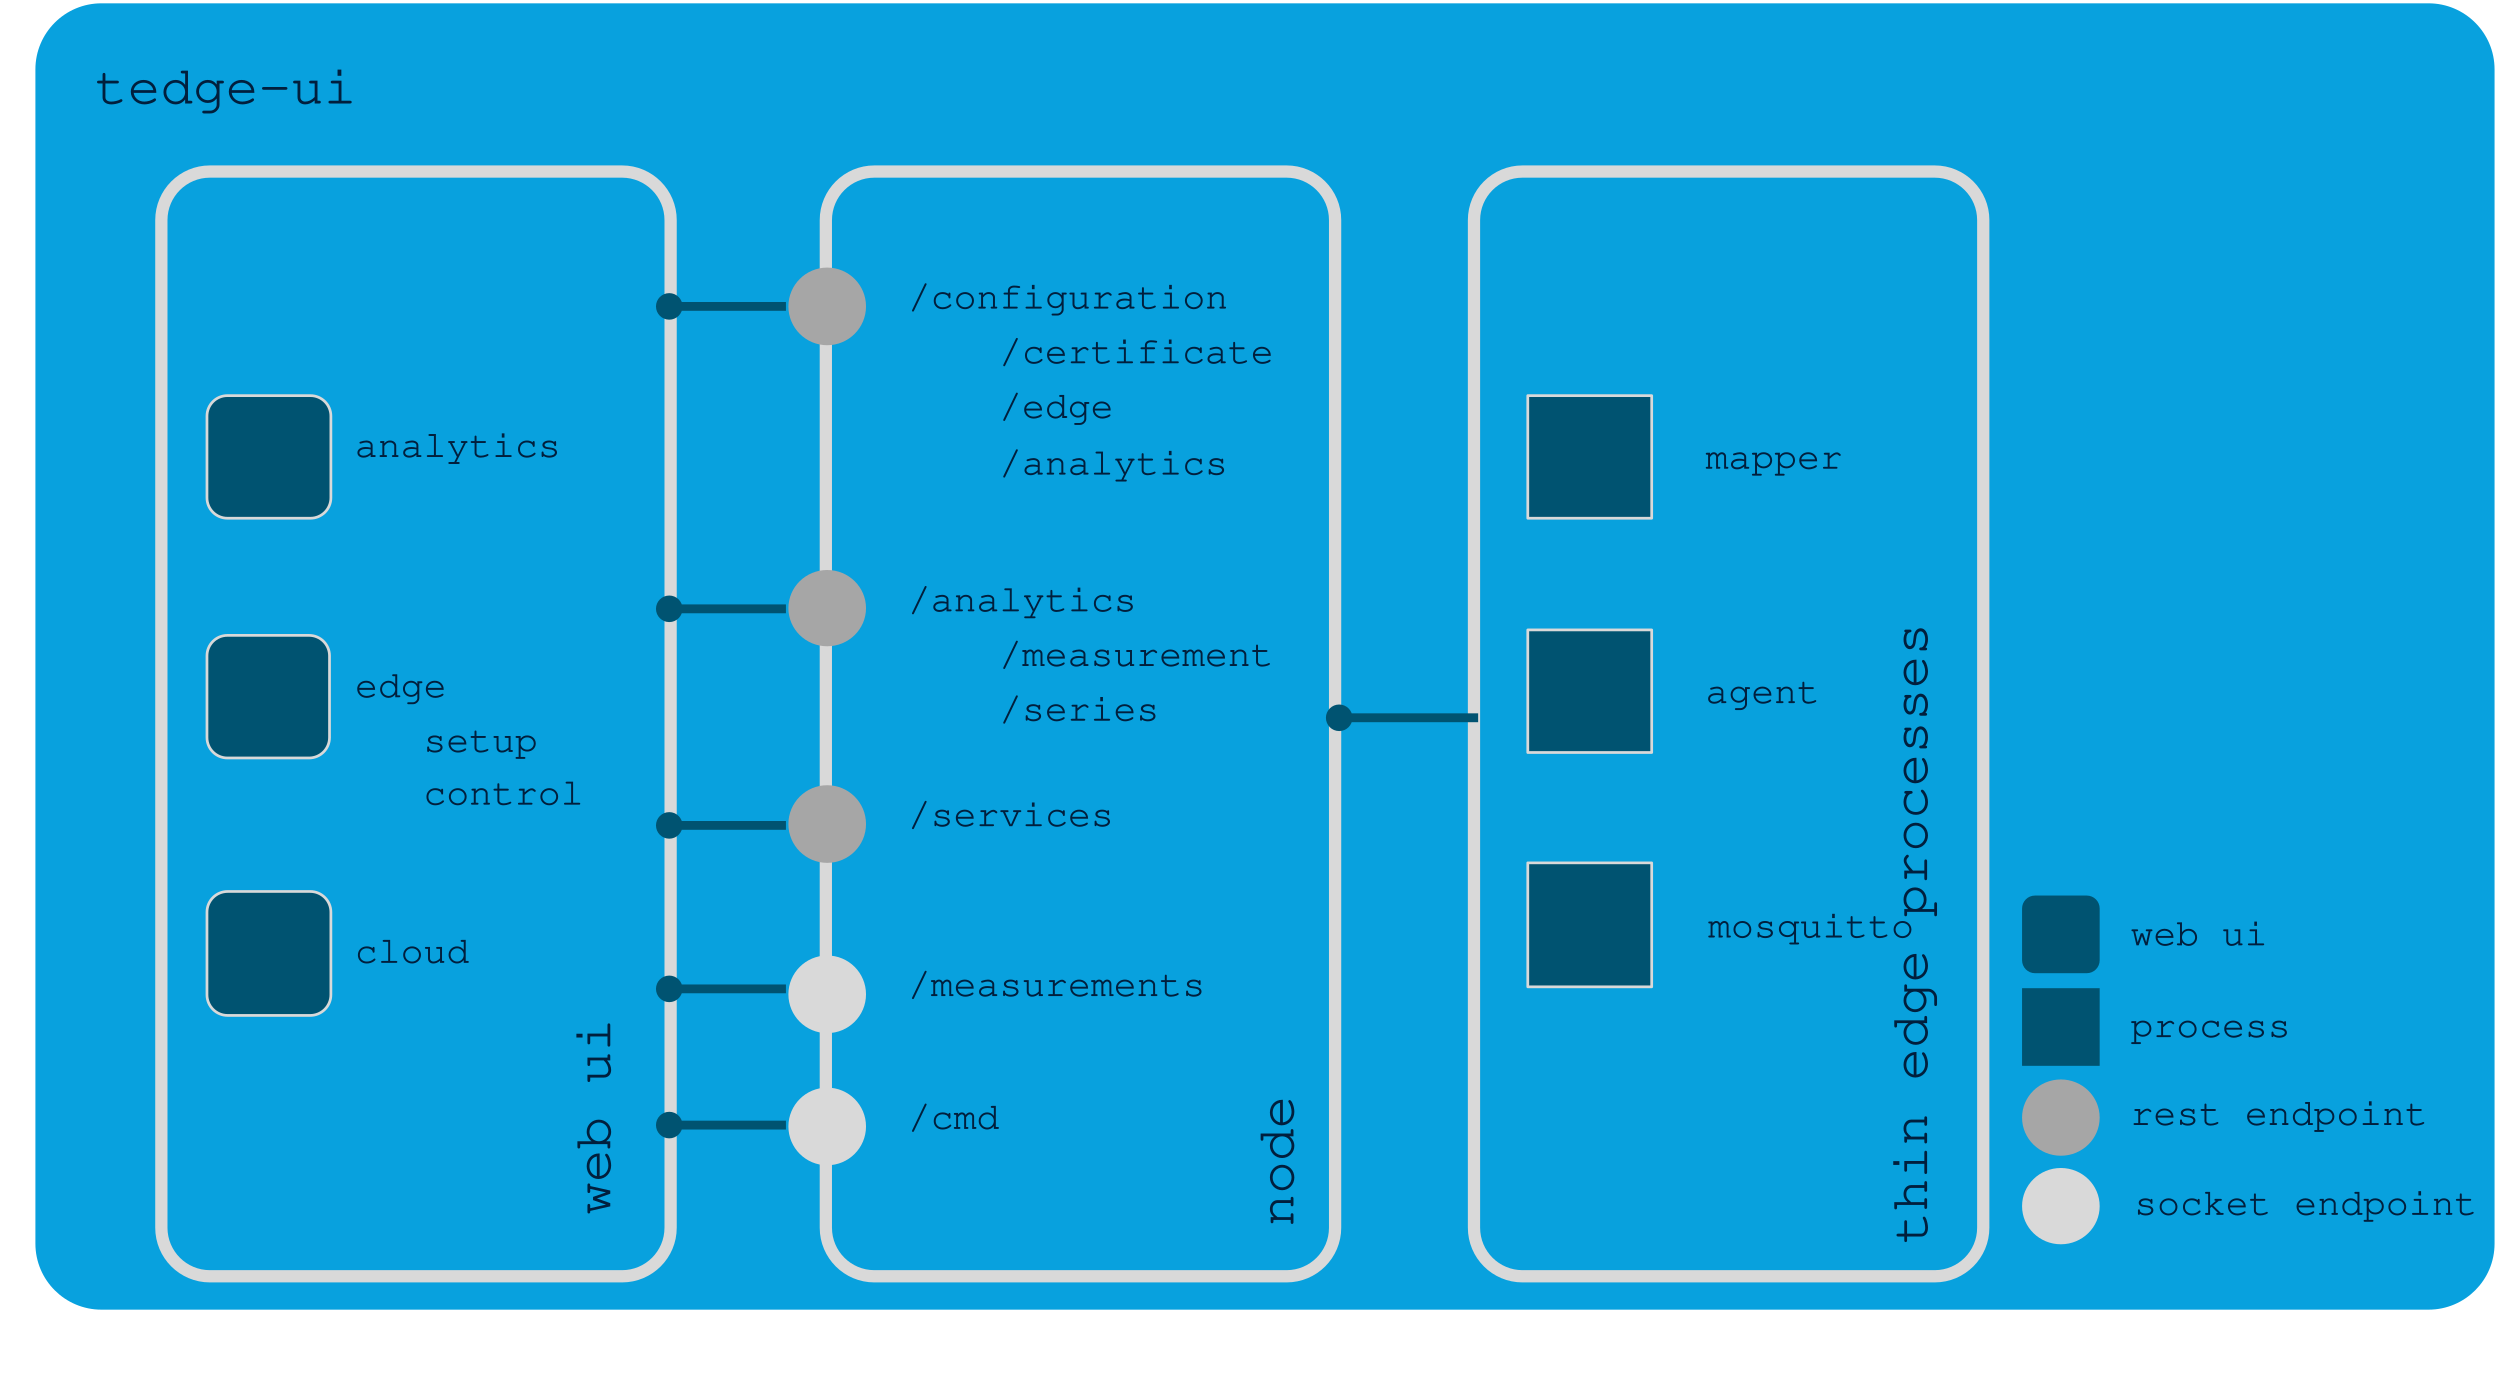
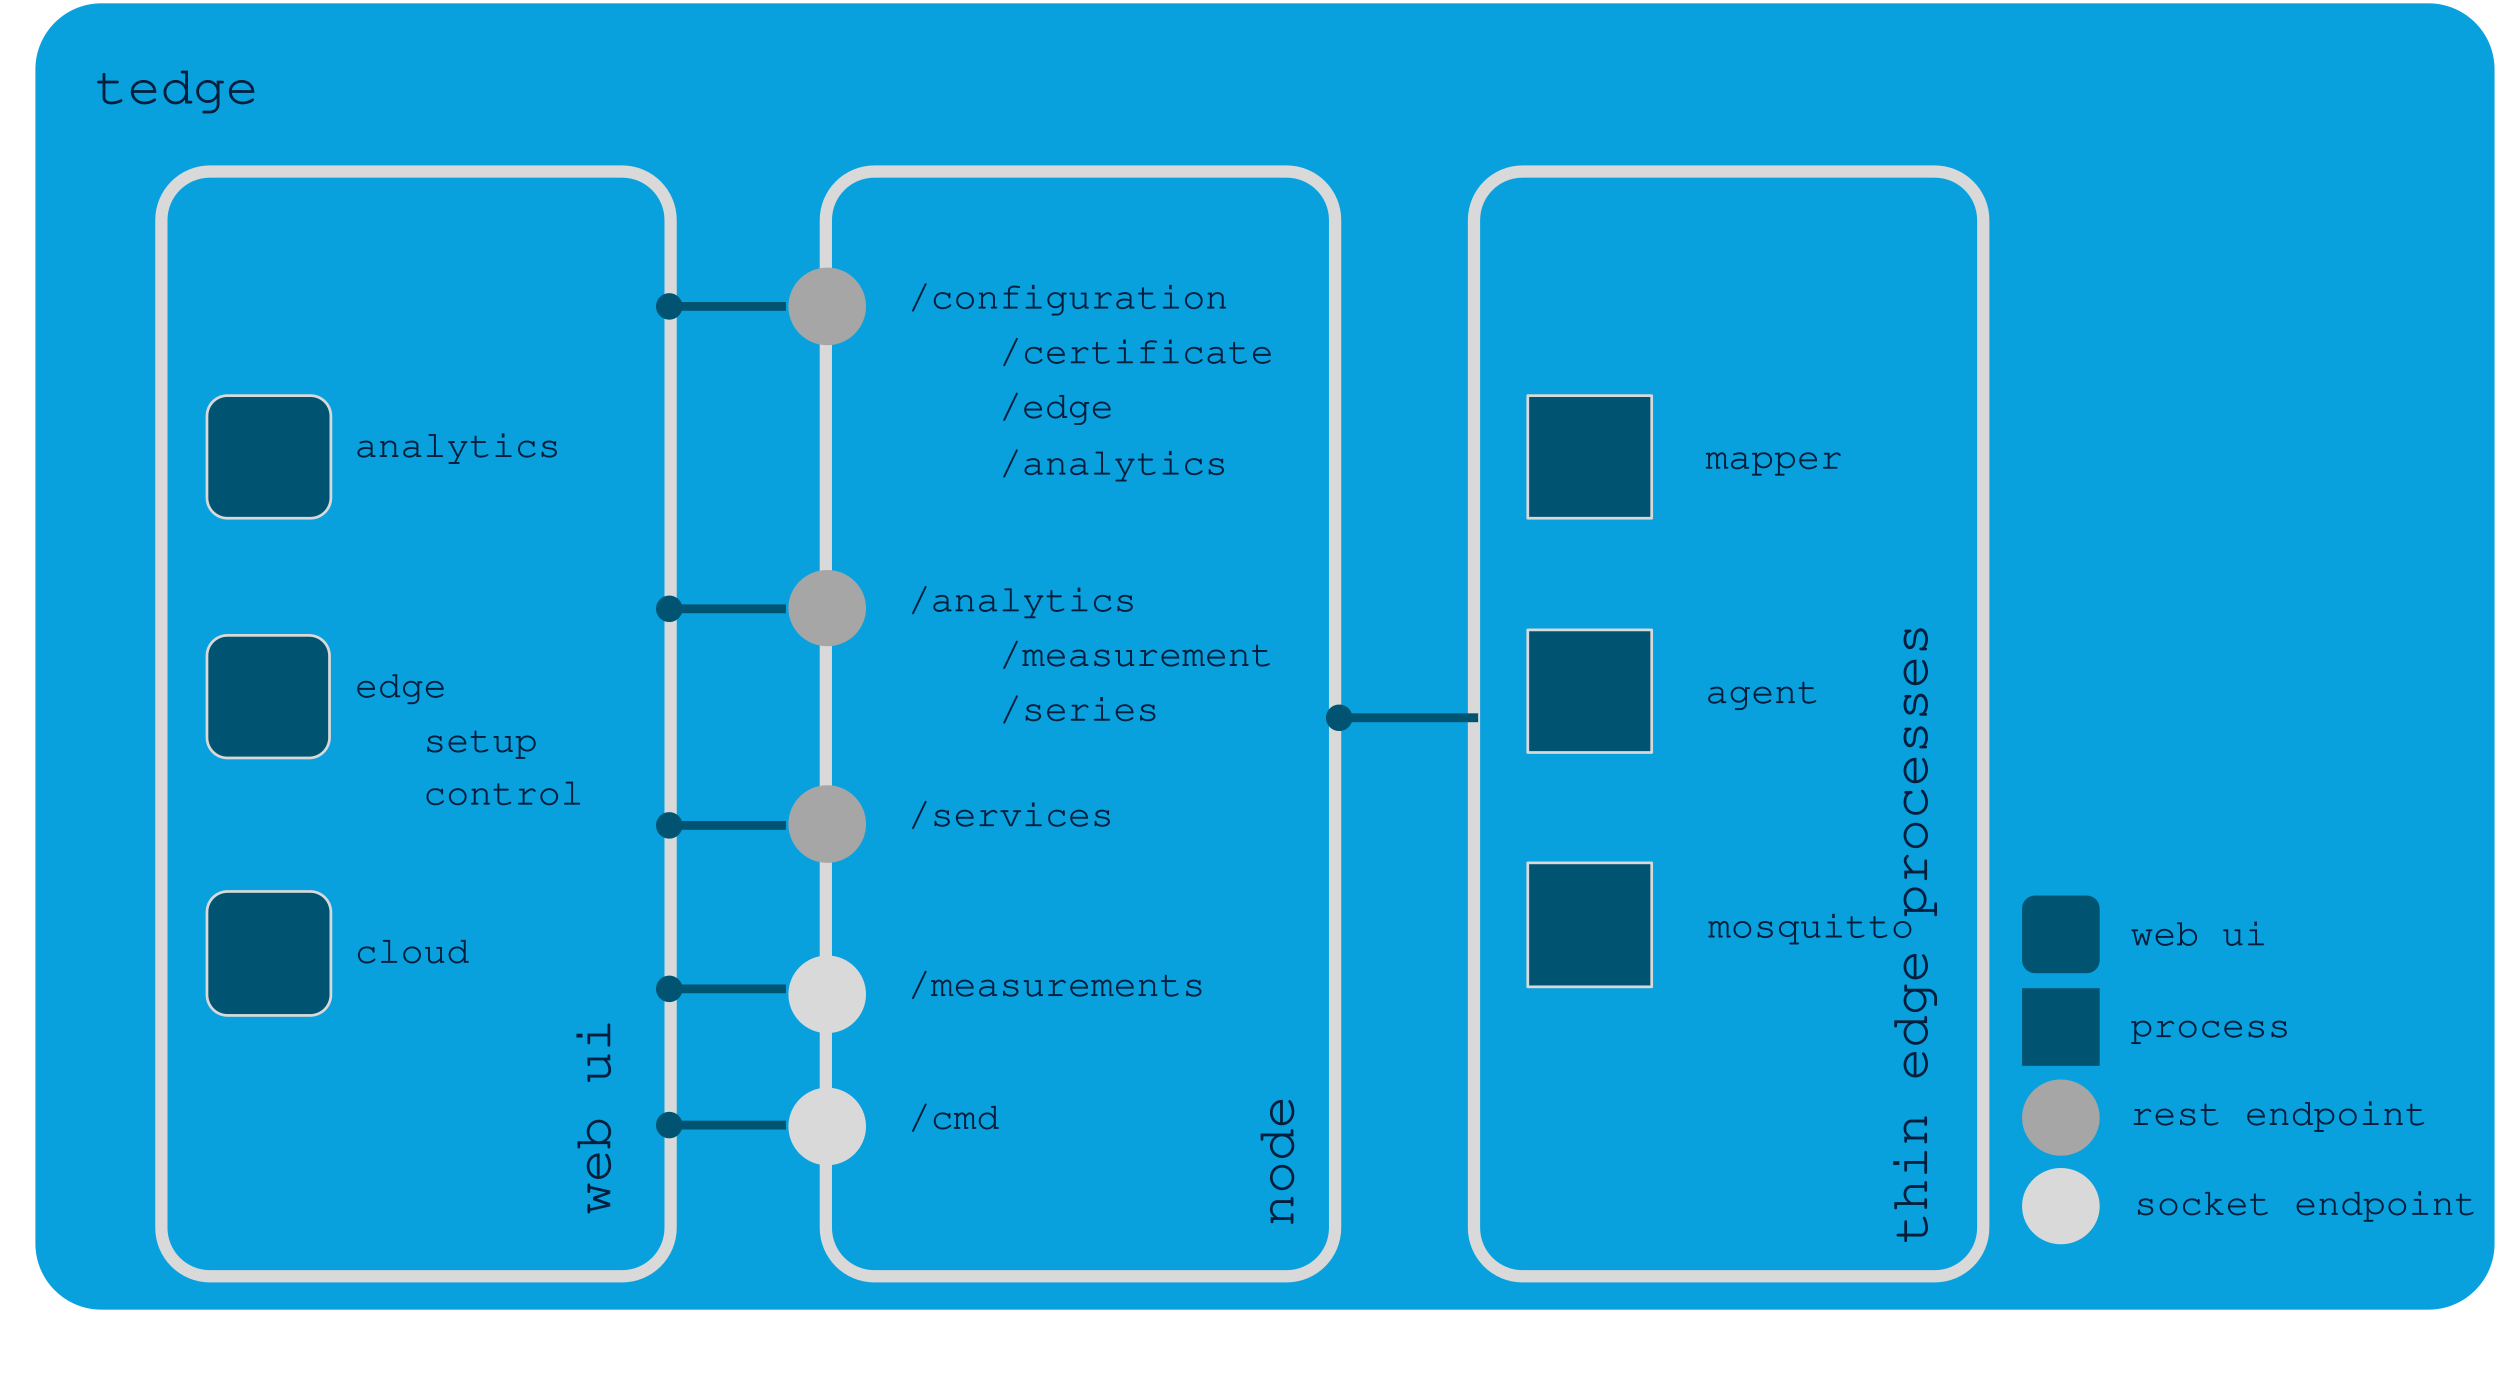
<svg xmlns="http://www.w3.org/2000/svg" width="1280" height="712" overflow="hidden">
  <defs>
    <clipPath id="clip0">
      <rect x="0" y="4" width="1280" height="712" />
    </clipPath>
    <clipPath id="clip1">
      <rect x="0" y="5" width="1280" height="710" />
    </clipPath>
    <clipPath id="clip2">
      <rect x="0" y="5" width="1280" height="710" />
    </clipPath>
    <clipPath id="clip3">
      <rect x="0" y="5" width="1280" height="710" />
    </clipPath>
    <clipPath id="clip4">
      <rect x="0" y="5" width="1280" height="710" />
    </clipPath>
  </defs>
  <g clip-path="url(#clip0)" transform="matrix(1 0 0 1 0 -4)">
    <g clip-path="url(#clip1)">
      <g clip-path="url(#clip2)">
        <g clip-path="url(#clip3)">
          <g clip-path="url(#clip4)">
            <path d="M51.59 58.218C51.59 39.541 66.731 24.401 85.407 24.401L1276.86 24.401C1295.53 24.401 1310.68 39.541 1310.68 58.218L1310.68 659.168C1310.68 677.844 1295.53 692.985 1276.86 692.985L85.407 692.985C66.731 692.985 51.59 677.844 51.59 659.168Z" fill="#08A1DE" fill-rule="evenodd" fill-opacity="1" transform="matrix(1 0 0 1.0004 -33.4641 -18.7132)" />
            <path d="M456.296 135.357C456.296 121.63 467.425 110.501 481.152 110.501L692.181 110.501C705.91 110.501 717.037 121.63 717.037 135.357L717.037 651.048C717.037 664.776 705.91 675.904 692.181 675.904L481.152 675.904C467.425 675.904 456.296 664.776 456.296 651.048Z" stroke="#D9D9D9" stroke-width="6.275" stroke-linecap="butt" stroke-linejoin="round" stroke-miterlimit="10" stroke-opacity="1" fill="#08A1DE" fill-rule="evenodd" fill-opacity="0.651" transform="matrix(1 0 0 1.0004 -33.4641 -18.7132)" />
            <path d="M437.124 179.521C437.124 168.547 446.02 159.651 456.993 159.651 467.967 159.651 476.863 168.547 476.863 179.521 476.863 190.494 467.967 199.39 456.993 199.39 446.02 199.39 437.124 190.494 437.124 179.521Z" fill="#A6A6A6" fill-rule="evenodd" fill-opacity="1" transform="matrix(1 0 0 1.0004 -33.4641 -18.7132)" />
            <text fill="#011F3D" fill-opacity="1" font-family="Courier,Courier_MSFontService,sans-serif" font-style="normal" font-variant="normal" font-weight="400" font-stretch="normal" font-size="28" text-anchor="start" direction="ltr" writing-mode="lr-tb" unicode-bidi="normal" text-decoration="none" transform="matrix(0.697168 0 0 0.697446 464.815 162)">/configuration<tspan fill="#011F3D" fill-opacity="1" font-family="Courier,Courier_MSFontService,sans-serif" font-style="normal" font-variant="normal" font-weight="400" font-stretch="normal" font-size="28" text-anchor="start" direction="ltr" writing-mode="lr-tb" unicode-bidi="normal" text-decoration="none" x="67" y="40.147">/certificate</tspan>
              <tspan fill="#011F3D" fill-opacity="1" font-family="Courier,Courier_MSFontService,sans-serif" font-style="normal" font-variant="normal" font-weight="400" font-stretch="normal" font-size="28" text-anchor="start" direction="ltr" writing-mode="lr-tb" unicode-bidi="normal" text-decoration="none" x="67" y="80.293">/edge</tspan>
              <tspan fill="#011F3D" fill-opacity="1" font-family="Courier,Courier_MSFontService,sans-serif" font-style="normal" font-variant="normal" font-weight="400" font-stretch="normal" font-size="28" text-anchor="start" direction="ltr" writing-mode="lr-tb" unicode-bidi="normal" text-decoration="none" x="67" y="121.873">/analytics</tspan>
            </text>
            <path d="M437.124 333.943C437.124 323.162 446.02 314.423 456.993 314.423 467.967 314.423 476.863 323.162 476.863 333.943 476.863 344.724 467.967 353.464 456.993 353.464 446.02 353.464 437.124 344.724 437.124 333.943Z" fill="#A6A6A6" fill-rule="evenodd" fill-opacity="1" transform="matrix(1 0 0 1.0004 -33.4641 -18.7132)" />
            <text fill="#011F3D" fill-opacity="1" font-family="Courier,Courier_MSFontService,sans-serif" font-style="normal" font-variant="normal" font-weight="400" font-stretch="normal" font-size="28" text-anchor="start" direction="ltr" writing-mode="lr-tb" unicode-bidi="normal" text-decoration="none" transform="matrix(0.697168 0 0 0.697446 464.815 317)">/analytics<tspan fill="#011F3D" fill-opacity="1" font-family="Courier,Courier_MSFontService,sans-serif" font-style="normal" font-variant="normal" font-weight="400" font-stretch="normal" font-size="28" text-anchor="start" direction="ltr" writing-mode="lr-tb" unicode-bidi="normal" text-decoration="none" x="67" y="40.147">/measurement</tspan>
              <tspan fill="#011F3D" fill-opacity="1" font-family="Courier,Courier_MSFontService,sans-serif" font-style="normal" font-variant="normal" font-weight="400" font-stretch="normal" font-size="28" text-anchor="start" direction="ltr" writing-mode="lr-tb" unicode-bidi="normal" text-decoration="none" x="67" y="80.293">/series</tspan>
            </text>
            <path d="M437.124 444.444C437.124 433.471 446.02 424.575 456.993 424.575 467.967 424.575 476.863 433.471 476.863 444.444 476.863 455.418 467.967 464.314 456.993 464.314 446.02 464.314 437.124 455.418 437.124 444.444Z" fill="#A6A6A6" fill-rule="evenodd" fill-opacity="1" transform="matrix(1 0 0 1.0004 -33.4641 -18.7132)" />
            <text fill="#011F3D" fill-opacity="1" font-family="Courier,Courier_MSFontService,sans-serif" font-style="normal" font-variant="normal" font-weight="400" font-stretch="normal" font-size="28" text-anchor="start" direction="ltr" writing-mode="lr-tb" unicode-bidi="normal" text-decoration="none" transform="matrix(0.697168 0 0 0.697446 464.815 427)">/services</text>
            <path d="M437.124 531.59C437.124 520.617 446.02 511.721 456.993 511.721 467.967 511.721 476.863 520.617 476.863 531.59 476.863 542.564 467.967 551.46 456.993 551.46 446.02 551.46 437.124 542.564 437.124 531.59Z" fill="#D9D9D9" fill-rule="evenodd" fill-opacity="1" transform="matrix(1 0 0 1.0004 -33.4641 -18.7132)" />
            <text fill="#011F3D" fill-opacity="1" font-family="Courier,Courier_MSFontService,sans-serif" font-style="normal" font-variant="normal" font-weight="400" font-stretch="normal" font-size="28" text-anchor="start" direction="ltr" writing-mode="lr-tb" unicode-bidi="normal" text-decoration="none" transform="matrix(0.697168 0 0 0.697446 464.815 514)">/measurements</text>
            <path d="M437.124 599.216C437.124 588.242 446.02 579.346 456.993 579.346 467.967 579.346 476.863 588.242 476.863 599.216 476.863 610.189 467.967 619.085 456.993 619.085 446.02 619.085 437.124 610.189 437.124 599.216Z" fill="#D9D9D9" fill-rule="evenodd" fill-opacity="1" transform="matrix(1 0 0 1.0004 -33.4641 -18.7132)" />
            <text fill="#011F3D" fill-opacity="1" font-family="Courier,Courier_MSFontService,sans-serif" font-style="normal" font-variant="normal" font-weight="400" font-stretch="normal" font-size="28" text-anchor="start" direction="ltr" writing-mode="lr-tb" unicode-bidi="normal" text-decoration="none" transform="matrix(0.697168 0 0 0.697446 464.815 582)">/cmd</text>
            <path d="M788.148 135.357C788.148 121.63 799.275 110.501 813.002 110.501L1024.03 110.501C1037.76 110.501 1048.89 121.63 1048.89 135.357L1048.89 651.048C1048.89 664.776 1037.76 675.904 1024.03 675.904L813.002 675.904C799.275 675.904 788.148 664.776 788.148 651.048Z" stroke="#D9D9D9" stroke-width="6.275" stroke-linecap="butt" stroke-linejoin="round" stroke-miterlimit="10" stroke-opacity="1" fill="#08A1DE" fill-rule="evenodd" fill-opacity="0.529" transform="matrix(1 0 0 1.0004 -33.4641 -18.7132)" />
            <text fill="#011F3D" fill-opacity="1" font-family="Courier,Courier_MSFontService,sans-serif" font-style="normal" font-variant="normal" font-weight="400" font-stretch="normal" font-size="40" text-anchor="start" direction="ltr" writing-mode="lr-tb" unicode-bidi="normal" text-decoration="none" transform="matrix(-1.28068e-16 -0.697446 0.697168 -1.28119e-16 986.681 641)">thin edge processes</text>
            <path d="M116.078 135.357C116.078 121.63 127.207 110.501 140.935 110.501L351.963 110.501C365.69 110.501 376.819 121.63 376.819 135.357L376.819 651.048C376.819 664.776 365.69 675.904 351.963 675.904L140.935 675.904C127.207 675.904 116.078 664.776 116.078 651.048Z" stroke="#D9D9D9" stroke-width="6.275" stroke-linecap="butt" stroke-linejoin="round" stroke-miterlimit="10" stroke-opacity="1" fill="#08A1DE" fill-rule="evenodd" fill-opacity="0.651" transform="matrix(1 0 0 1.0004 -33.4641 -18.7132)" />
            <text fill="#011F3D" fill-opacity="1" font-family="Courier,Courier_MSFontService,sans-serif" font-style="normal" font-variant="normal" font-weight="400" font-stretch="normal" font-size="40" text-anchor="start" direction="ltr" writing-mode="lr-tb" unicode-bidi="normal" text-decoration="none" transform="matrix(-1.28068e-16 -0.697446 0.697168 -1.28119e-16 312.457 626)">web ui</text>
            <text fill="#011F3D" fill-opacity="1" font-family="Courier,Courier_MSFontService,sans-serif" font-style="normal" font-variant="normal" font-weight="400" font-stretch="normal" font-size="28" text-anchor="start" direction="ltr" writing-mode="lr-tb" unicode-bidi="normal" text-decoration="none" transform="matrix(0.697168 0 0 0.697446 181.685 238)">analytics<tspan fill="#011F3D" fill-opacity="1" font-family="Courier,Courier_MSFontService,sans-serif" font-style="normal" font-variant="normal" font-weight="400" font-stretch="normal" font-size="28" text-anchor="start" direction="ltr" writing-mode="lr-tb" unicode-bidi="normal" text-decoration="none" x="0.1" y="176.358">edge</tspan>
              <tspan fill="#011F3D" fill-opacity="1" font-family="Courier,Courier_MSFontService,sans-serif" font-style="normal" font-variant="normal" font-weight="400" font-stretch="normal" font-size="28" text-anchor="start" direction="ltr" writing-mode="lr-tb" unicode-bidi="normal" text-decoration="none" x="50.35" y="216.504">setup</tspan>
              <tspan fill="#011F3D" fill-opacity="1" font-family="Courier,Courier_MSFontService,sans-serif" font-style="normal" font-variant="normal" font-weight="400" font-stretch="normal" font-size="28" text-anchor="start" direction="ltr" writing-mode="lr-tb" unicode-bidi="normal" text-decoration="none" x="50.35" y="255.217">control</tspan>
              <tspan fill="#011F3D" fill-opacity="1" font-family="Courier,Courier_MSFontService,sans-serif" font-style="normal" font-variant="normal" font-weight="400" font-stretch="normal" font-size="28" text-anchor="start" direction="ltr" writing-mode="lr-tb" unicode-bidi="normal" text-decoration="none" x="0" y="371.355">cloud</tspan>
            </text>
            <text fill="#011F3D" fill-opacity="1" font-family="Courier,Courier_MSFontService,sans-serif" font-style="normal" font-variant="normal" font-weight="400" font-stretch="normal" font-size="40" text-anchor="start" direction="ltr" writing-mode="lr-tb" unicode-bidi="normal" text-decoration="none" transform="matrix(-1.28068e-16 -0.697446 0.697168 -1.28119e-16 662.257 632)">node</text>
            <path d="M1068.76 594.684C1068.76 583.903 1077.65 575.163 1088.63 575.163 1099.6 575.163 1108.5 583.903 1108.5 594.684 1108.5 605.465 1099.6 614.205 1088.63 614.205 1077.65 614.205 1068.76 605.465 1068.76 594.684Z" fill="#A6A6A6" fill-rule="evenodd" fill-opacity="1" transform="matrix(1 0 0 1.0004 -33.4641 -18.7132)" />
            <text fill="#011F3D" fill-opacity="1" font-family="Courier,Courier_MSFontService,sans-serif" font-style="normal" font-variant="normal" font-weight="400" font-stretch="normal" font-size="28" text-anchor="start" direction="ltr" writing-mode="lr-tb" unicode-bidi="normal" text-decoration="none" transform="matrix(0.697168 0 0 0.697446 1090.82 580)">rest endpoint</text>
            <path d="M1068.76 640C1068.76 629.219 1077.65 620.479 1088.63 620.479 1099.6 620.479 1108.5 629.219 1108.5 640 1108.5 650.781 1099.6 659.521 1088.63 659.521 1077.65 659.521 1068.76 650.781 1068.76 640Z" fill="#D9D9D9" fill-rule="evenodd" fill-opacity="1" transform="matrix(1 0 0 1.0004 -33.4641 -18.7132)" />
            <text fill="#011F3D" fill-opacity="1" font-family="Courier,Courier_MSFontService,sans-serif" font-style="normal" font-variant="normal" font-weight="400" font-stretch="normal" font-size="28" text-anchor="start" direction="ltr" writing-mode="lr-tb" unicode-bidi="normal" text-decoration="none" transform="matrix(0.697168 0 0 0.697446 1092.71 626)">socket endpoint</text>
            <path d="M1068.76 528.453 1108.5 528.453 1108.5 568.192 1068.76 568.192Z" fill="#005371" fill-rule="nonzero" fill-opacity="1" transform="matrix(1 0 0 1.0004 -33.4641 -18.7132)" />
            <text fill="#011F3D" fill-opacity="1" font-family="Courier,Courier_MSFontService,sans-serif" font-style="normal" font-variant="normal" font-weight="400" font-stretch="normal" font-size="28" text-anchor="start" direction="ltr" writing-mode="lr-tb" unicode-bidi="normal" text-decoration="none" transform="matrix(0.697168 0 0 0.697446 1090.82 535)">process<tspan fill="#011F3D" fill-opacity="1" font-family="Courier,Courier_MSFontService,sans-serif" font-style="normal" font-variant="normal" font-weight="400" font-stretch="normal" font-size="28" text-anchor="start" direction="ltr" writing-mode="lr-tb" unicode-bidi="normal" text-decoration="none" x="-0.006" y="-67.389">web </tspan>
              <tspan fill="#011F3D" fill-opacity="1" font-family="Courier,Courier_MSFontService,sans-serif" font-style="normal" font-variant="normal" font-weight="400" font-stretch="normal" font-size="28" text-anchor="start" direction="ltr" writing-mode="lr-tb" unicode-bidi="normal" text-decoration="none" x="66.994" y="-67.389">ui</tspan>
            </text>
            <path d="M1068.76 487.669C1068.76 484.011 1071.72 481.046 1075.38 481.046L1101.87 481.046C1105.53 481.046 1108.5 484.011 1108.5 487.669L1108.5 514.161C1108.5 517.819 1105.53 520.784 1101.87 520.784L1075.38 520.784C1071.72 520.784 1068.76 517.819 1068.76 514.161Z" fill="#005371" fill-rule="evenodd" fill-opacity="1" transform="matrix(1 0 0 1.0004 -33.4641 -18.7132)" />
            <path d="M815.686 225.185 879.129 225.185 879.129 287.93 815.686 287.93Z" stroke="#D9D9D9" stroke-width="1.394" stroke-linecap="butt" stroke-linejoin="round" stroke-miterlimit="10" stroke-opacity="1" fill="#005371" fill-rule="nonzero" fill-opacity="1" transform="matrix(1 0 0 1.0004 -33.4641 -18.7132)" />
            <text fill="#011F3D" fill-opacity="1" font-family="Courier,Courier_MSFontService,sans-serif" font-style="normal" font-variant="normal" font-weight="400" font-stretch="normal" font-size="28" text-anchor="start" direction="ltr" writing-mode="lr-tb" unicode-bidi="normal" text-decoration="none" transform="matrix(0.697168 0 0 0.697446 873.237 244)">mapper</text>
            <path d="M815.686 345.098 879.129 345.098 879.129 407.843 815.686 407.843Z" stroke="#D9D9D9" stroke-width="1.394" stroke-linecap="butt" stroke-linejoin="round" stroke-miterlimit="10" stroke-opacity="1" fill="#005371" fill-rule="nonzero" fill-opacity="1" transform="matrix(1 0 0 1.0004 -33.4641 -18.7132)" />
            <text fill="#011F3D" fill-opacity="1" font-family="Courier,Courier_MSFontService,sans-serif" font-style="normal" font-variant="normal" font-weight="400" font-stretch="normal" font-size="28" text-anchor="start" direction="ltr" writing-mode="lr-tb" unicode-bidi="normal" text-decoration="none" transform="matrix(0.697168 0 0 0.697446 873.237 364)">agent</text>
            <path d="M815.686 464.314 879.129 464.314 879.129 527.756 815.686 527.756Z" stroke="#D9D9D9" stroke-width="1.394" stroke-linecap="butt" stroke-linejoin="round" stroke-miterlimit="10" stroke-opacity="1" fill="#005371" fill-rule="nonzero" fill-opacity="1" transform="matrix(1 0 0 1.0004 -33.4641 -18.7132)" />
            <text fill="#011F3D" fill-opacity="1" font-family="Courier,Courier_MSFontService,sans-serif" font-style="normal" font-variant="normal" font-weight="400" font-stretch="normal" font-size="28" text-anchor="start" direction="ltr" writing-mode="lr-tb" unicode-bidi="normal" text-decoration="none" transform="matrix(0.697168 0 0 0.697446 874.52 484)">mosquitto</text>
            <path d="M139.434 235.643C139.434 229.867 144.116 225.185 149.891 225.185L192.418 225.185C198.194 225.185 202.876 229.867 202.876 235.643L202.876 277.473C202.876 283.248 198.194 287.93 192.418 287.93L149.891 287.93C144.116 287.93 139.434 283.248 139.434 277.473Z" stroke="#D9D9D9" stroke-width="1.394" stroke-linecap="butt" stroke-linejoin="round" stroke-miterlimit="10" stroke-opacity="1" fill="#005371" fill-rule="evenodd" fill-opacity="1" transform="matrix(1 0 0 1.0004 -33.4641 -18.7132)" />
            <path d="M139.434 358.344C139.434 352.569 144.116 347.887 149.891 347.887L191.721 347.887C197.496 347.887 202.179 352.569 202.179 358.344L202.179 400.174C202.179 405.95 197.496 410.632 191.721 410.632L149.891 410.632C144.116 410.632 139.434 405.95 139.434 400.174Z" stroke="#D9D9D9" stroke-width="1.394" stroke-linecap="butt" stroke-linejoin="round" stroke-miterlimit="10" stroke-opacity="1" fill="#005371" fill-rule="evenodd" fill-opacity="1" transform="matrix(1 0 0 1.0004 -33.4641 -18.7132)" />
            <path d="M139.434 489.528C139.434 483.688 144.167 478.954 150.007 478.954L192.302 478.954C198.142 478.954 202.876 483.688 202.876 489.528L202.876 531.823C202.876 537.663 198.142 542.396 192.302 542.396L150.007 542.396C144.167 542.396 139.434 537.663 139.434 531.823Z" stroke="#D9D9D9" stroke-width="1.394" stroke-linecap="butt" stroke-linejoin="round" stroke-miterlimit="10" stroke-opacity="1" fill="#005371" fill-rule="evenodd" fill-opacity="1" transform="matrix(1 0 0 1.0004 -33.4641 -18.7132)" />
-             <text fill="#011F3D" fill-opacity="1" font-family="Courier,Courier_MSFontService,sans-serif" font-style="normal" font-variant="normal" font-weight="400" font-stretch="normal" font-size="40" text-anchor="start" direction="ltr" writing-mode="lr-tb" unicode-bidi="normal" text-decoration="none" transform="matrix(0.697168 0 0 0.697446 48.6163 57)">tedge-ui</text>
+             <text fill="#011F3D" fill-opacity="1" font-family="Courier,Courier_MSFontService,sans-serif" font-style="normal" font-variant="normal" font-weight="400" font-stretch="normal" font-size="40" text-anchor="start" direction="ltr" writing-mode="lr-tb" unicode-bidi="normal" text-decoration="none" transform="matrix(0.697168 0 0 0.697446 48.6163 57)">tedge</text>
            <path d="M376.122 177.255 435.865 177.255 435.865 181.786 376.122 181.786ZM376.122 186.318C372.368 186.318 369.325 183.275 369.325 179.521 369.325 175.766 372.368 172.723 376.122 172.723 379.876 172.723 382.919 175.766 382.919 179.521 382.919 183.275 379.876 186.318 376.122 186.318Z" fill="#005371" fill-rule="nonzero" fill-opacity="1" transform="matrix(1 0 0 1.0004 -33.4641 -18.7132)" />
            <path d="M376.122 332.026 435.865 332.026 435.865 336.558 376.122 336.558ZM376.122 341.089C372.368 341.089 369.325 338.046 369.325 334.292 369.325 330.538 372.368 327.495 376.122 327.495 379.876 327.495 382.919 330.538 382.919 334.292 382.919 338.046 379.876 341.089 376.122 341.089Z" fill="#005371" fill-rule="nonzero" fill-opacity="1" transform="matrix(1 0 0 1.0004 -33.4641 -18.7132)" />
            <path d="M376.122 442.876 435.865 442.876 435.865 447.407 376.122 447.407ZM376.122 451.939C372.368 451.939 369.325 448.896 369.325 445.142 369.325 441.387 372.368 438.344 376.122 438.344 379.876 438.344 382.919 441.387 382.919 445.142 382.919 448.896 379.876 451.939 376.122 451.939Z" fill="#005371" fill-rule="nonzero" fill-opacity="1" transform="matrix(1 0 0 1.0004 -33.4641 -18.7132)" />
            <path d="M376.122 526.536 435.865 526.536 435.865 531.068 376.122 531.068ZM376.122 535.599C372.368 535.599 369.325 532.556 369.325 528.802 369.325 525.047 372.368 522.004 376.122 522.004 379.876 522.004 382.919 525.047 382.919 528.802 382.919 532.556 379.876 535.599 376.122 535.599Z" fill="#005371" fill-rule="nonzero" fill-opacity="1" transform="matrix(1 0 0 1.0004 -33.4641 -18.7132)" />
            <path d="M376.122 596.253 435.865 596.253 435.865 600.784 376.122 600.784ZM376.122 605.316C372.368 605.316 369.325 602.273 369.325 598.518 369.325 594.764 372.368 591.721 376.122 591.721 379.876 591.721 382.919 594.764 382.919 598.518 382.919 602.273 379.876 605.316 376.122 605.316Z" fill="#005371" fill-rule="nonzero" fill-opacity="1" transform="matrix(1 0 0 1.0004 -33.4641 -18.7132)" />
            <path d="M719.129 387.8 790.275 387.8 790.275 392.331 719.129 392.331ZM719.129 396.863C715.378 396.863 712.331 393.82 712.331 390.065 712.331 386.311 715.378 383.268 719.129 383.268 722.879 383.268 725.926 386.311 725.926 390.065 725.926 393.82 722.879 396.863 719.129 396.863Z" fill="#005371" fill-rule="nonzero" fill-opacity="1" transform="matrix(1 0 0 1.0004 -33.4641 -18.7132)" />
          </g>
        </g>
      </g>
    </g>
  </g>
</svg>
